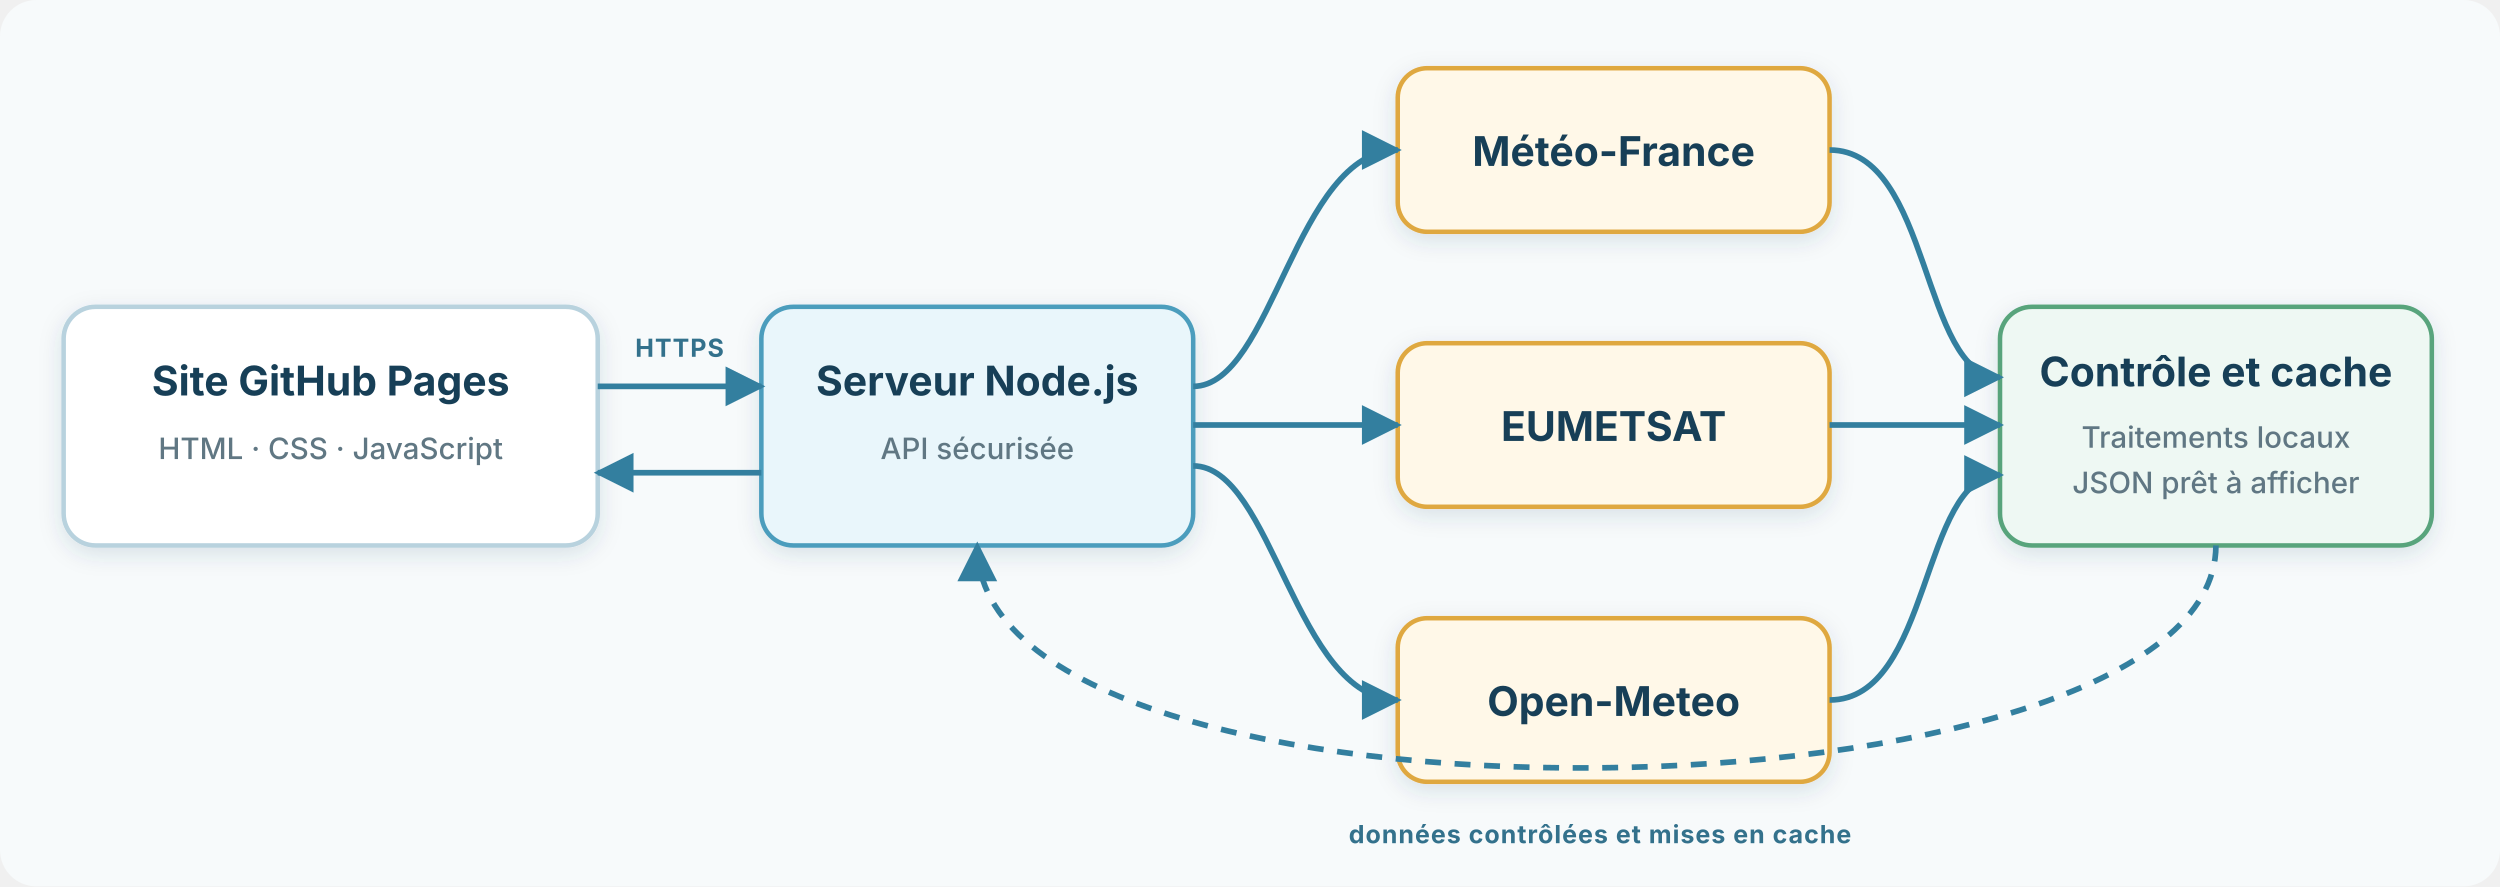
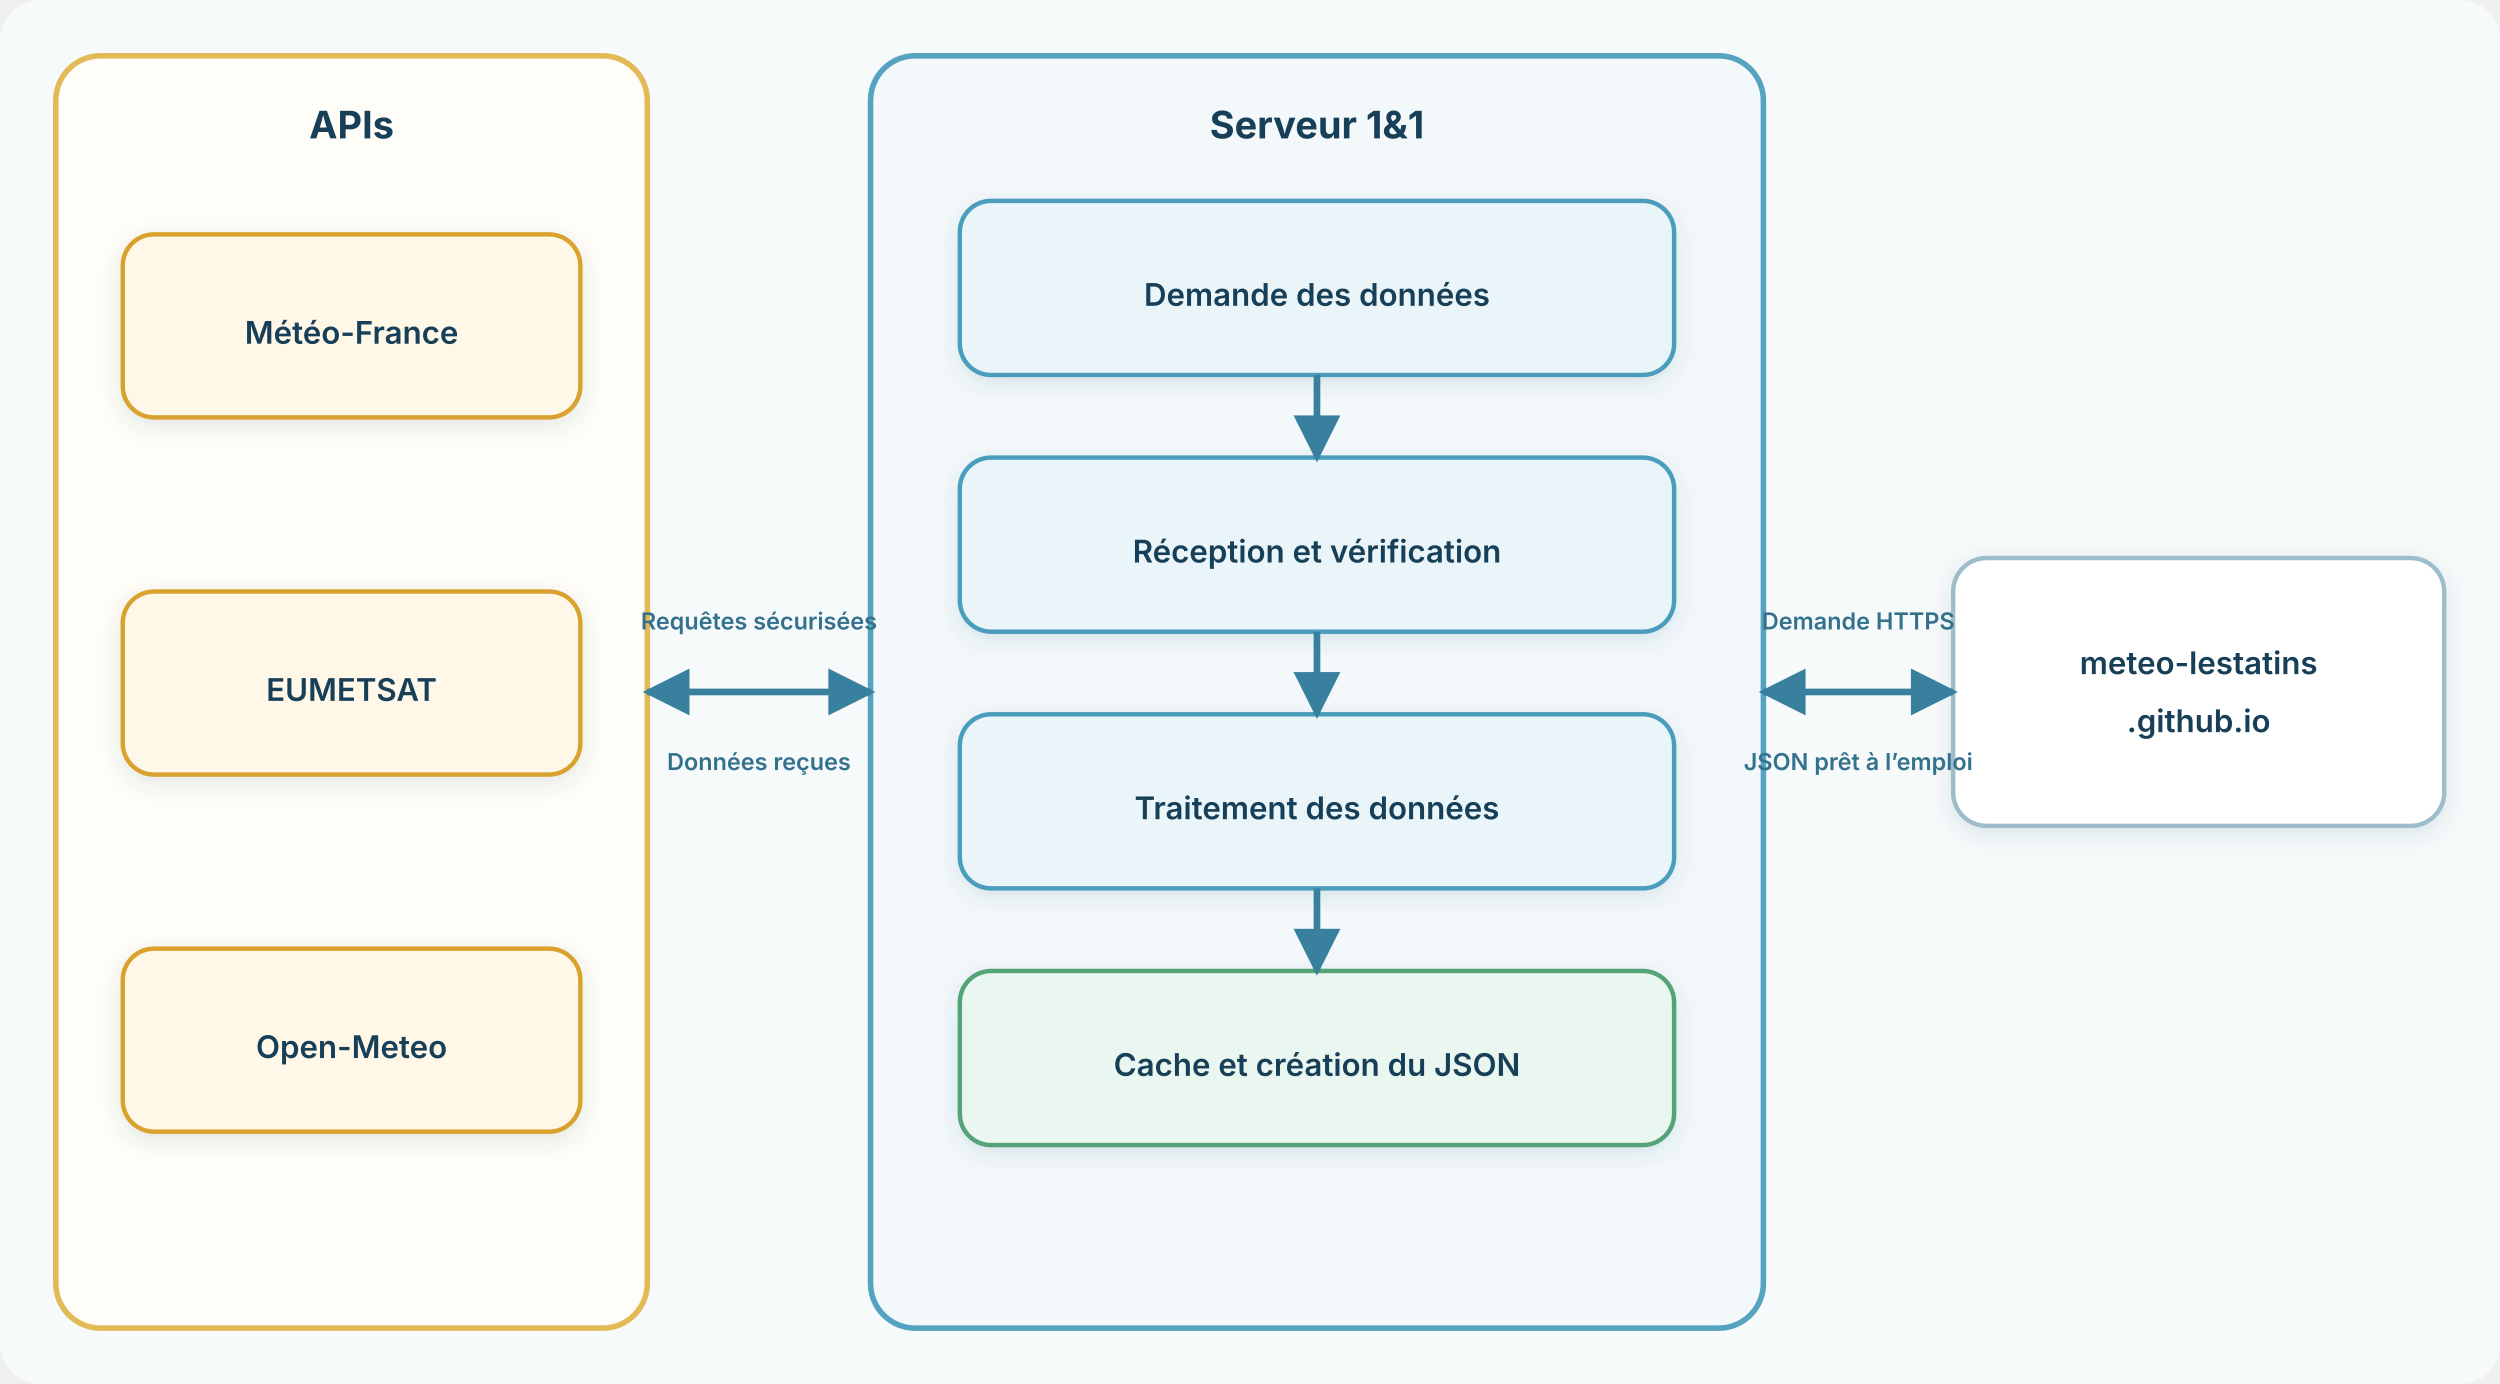
- <svg xmlns="http://www.w3.org/2000/svg" viewBox="0 0 1100 390" role="img" aria-labelledby="title description">
+ <svg xmlns="http://www.w3.org/2000/svg" viewBox="0 0 1120 620" role="img" aria-labelledby="title description">
  <defs>
    <marker id="arrow" viewBox="0 0 10 10" refX="9" refY="5" markerWidth="7" markerHeight="7" orient="auto-start-reverse">
-       <path d="M0 0 10 5 0 10Z" fill="#337f9f" />
+       <path d="M0 0 10 5 0 10Z" fill="#397f9e" />
    </marker>
    <filter id="shadow" x="-15%" y="-20%" width="130%" height="140%">
-       <feDropShadow dx="0" dy="3" stdDeviation="5" flood-color="#244e61" flood-opacity=".13" />
+       <feDropShadow dx="0" dy="3" stdDeviation="5" flood-color="#244e61" flood-opacity=".12" />
    </filter>
    <style>
-       .box{fill:#fff;stroke:#b8d2de;stroke-width:2;filter:url(#shadow)}
-       .server{fill:#e9f6fb;stroke:#4b9dbd}.api{fill:#fff8e8;stroke:#dfa83f}.cache{fill:#eef8f3;stroke:#58a47c}
-       .title{fill:#173f57;font:700 18px Inter,system-ui,sans-serif}.detail{fill:#607783;font:500 13px Inter,system-ui,sans-serif}
-       .arrow{fill:none;stroke:#337f9f;stroke-width:2.5;marker-end:url(#arrow)}
-       .return{stroke-dasharray:7 6}.label{fill:#33718c;font:700 11px Inter,system-ui,sans-serif;letter-spacing:.04em}
+       .frame{stroke-width:2.5}.api-frame{fill:#fffdf7;stroke:#e2bb58}.server-frame{fill:#f3f9fb;stroke:#55a3c1}
+       .box{stroke-width:2;filter:url(#shadow)}.source{fill:#fff8e8;stroke:#d9a12f}.server{fill:#eaf5f9;stroke:#4b9dbd}.output{fill:#eaf7f0;stroke:#55a378}.site{fill:#fff;stroke:#9dbdca}
+       .frame-title{fill:#173f57;font:700 17px Inter,system-ui,sans-serif}.node-title{fill:#173f57;font:600 14px Inter,system-ui,sans-serif}
+       .arrow{fill:none;stroke:#397f9e;stroke-width:3;marker-end:url(#arrow)}.both{marker-start:url(#arrow)}
+       .edge-label{fill:#33718c;font:600 10.5px Inter,system-ui,sans-serif}
    </style>
  </defs>
-   <rect width="1100" height="390" rx="16" fill="#f7fafb" />
-   <g transform="translate(28 135)">
-     <rect class="box" width="235" height="105" rx="14" />
-     <text class="title" x="117.5" y="39" text-anchor="middle">Site GitHub Pages</text>
-     <text class="detail" x="117.5" y="67" text-anchor="middle">HTML · CSS · JavaScript</text>
+   <rect width="1120" height="620" rx="18" fill="#f7fafb" />
+   <g aria-label="APIs">
+     <rect class="frame api-frame" x="25" y="25" width="265" height="570" rx="20" />
+     <text class="frame-title" x="157.5" y="62" text-anchor="middle">APIs</text>
+     <g transform="translate(55 105)">
+       <rect class="box source" width="205" height="82" rx="14" />
+       <text class="node-title" x="102.5" y="49" text-anchor="middle">Météo-France</text>
+     </g>
+     <g transform="translate(55 265)">
+       <rect class="box source" width="205" height="82" rx="14" />
+       <text class="node-title" x="102.5" y="49" text-anchor="middle">EUMETSAT</text>
+     </g>
+     <g transform="translate(55 425)">
+       <rect class="box source" width="205" height="82" rx="14" />
+       <text class="node-title" x="102.5" y="49" text-anchor="middle">Open-Meteo</text>
+     </g>
  </g>
-   <g transform="translate(335 135)">
-     <rect class="box server" width="190" height="105" rx="14" />
-     <text class="title" x="95" y="39" text-anchor="middle">Serveur Node.js</text>
-     <text class="detail" x="95" y="67" text-anchor="middle">API sécurisée</text>
+   <g aria-label="Serveur 1&amp;1">
+     <rect class="frame server-frame" x="390" y="25" width="400" height="570" rx="20" />
+     <text class="frame-title" x="590" y="62" text-anchor="middle">Serveur 1&amp;1</text>
+     <g transform="translate(430 90)">
+       <rect class="box server" width="320" height="78" rx="14" />
+       <text class="node-title" x="160" y="47" text-anchor="middle">Demande des données</text>
+     </g>
+     <g transform="translate(430 205)">
+       <rect class="box server" width="320" height="78" rx="14" />
+       <text class="node-title" x="160" y="47" text-anchor="middle">Réception et vérification</text>
+     </g>
+     <g transform="translate(430 320)">
+       <rect class="box server" width="320" height="78" rx="14" />
+       <text class="node-title" x="160" y="47" text-anchor="middle">Traitement des données</text>
+     </g>
+     <g transform="translate(430 435)">
+       <rect class="box output" width="320" height="78" rx="14" />
+       <text class="node-title" x="160" y="47" text-anchor="middle">Cache et création du JSON</text>
+     </g>
+     <path class="arrow" d="M590 168V205" />
+     <path class="arrow" d="M590 283V320" />
+     <path class="arrow" d="M590 398V435" />
  </g>
-   <g transform="translate(615 30)">
-     <rect class="box api" width="190" height="72" rx="13" />
-     <text class="title" x="95" y="43" text-anchor="middle">Météo-France</text>
+   <g transform="translate(875 250)">
+     <rect class="box site" width="220" height="120" rx="15" />
+     <text class="node-title" x="110" y="52" text-anchor="middle">meteo-lestatins</text>
+     <text class="node-title" x="110" y="78" text-anchor="middle">.github.io</text>
  </g>
-   <g transform="translate(615 151)">
-     <rect class="box api" width="190" height="72" rx="13" />
-     <text class="title" x="95" y="43" text-anchor="middle">EUMETSAT</text>
-   </g>
-   <g transform="translate(615 272)">
-     <rect class="box api" width="190" height="72" rx="13" />
-     <text class="title" x="95" y="43" text-anchor="middle">Open-Meteo</text>
-   </g>
-   <g transform="translate(880 135)">
-     <rect class="box cache" width="190" height="105" rx="14" />
-     <text class="title" x="95" y="35" text-anchor="middle">Contrôle et cache</text>
-     <text class="detail" x="95" y="62" text-anchor="middle">Traitements locaux</text>
-     <text class="detail" x="95" y="82" text-anchor="middle">JSON prêt à afficher</text>
-   </g>
-   <path class="arrow" d="M263 170H335" />
-   <path class="arrow" d="M335 208H263" />
-   <text class="label" x="299" y="157" text-anchor="middle">HTTPS</text>
-   <path class="arrow" d="M525 170C560 170 570 66 615 66" />
-   <path class="arrow" d="M525 187H615" />
-   <path class="arrow" d="M525 205C560 205 570 308 615 308" />
-   <path class="arrow" d="M805 66C850 66 845 166 880 166" />
-   <path class="arrow" d="M805 187H880" />
-   <path class="arrow" d="M805 308C850 308 845 209 880 209" />
-   <path class="arrow return" d="M975 240C975 366 430 375 430 240" />
-   <text class="label" x="704" y="371" text-anchor="middle">données contrôlées et mises en cache</text>
+   <path class="arrow both" d="M290 310H390" />
+   <text class="edge-label" x="340" y="282" text-anchor="middle">Requêtes sécurisées</text>
+   <text class="edge-label" x="340" y="345" text-anchor="middle">Données reçues</text>
+   <path class="arrow both" d="M790 310H875" />
+   <text class="edge-label" x="832.5" y="282" text-anchor="middle">Demande HTTPS</text>
+   <text class="edge-label" x="832.5" y="345" text-anchor="middle">JSON prêt à l’emploi</text>
</svg>
